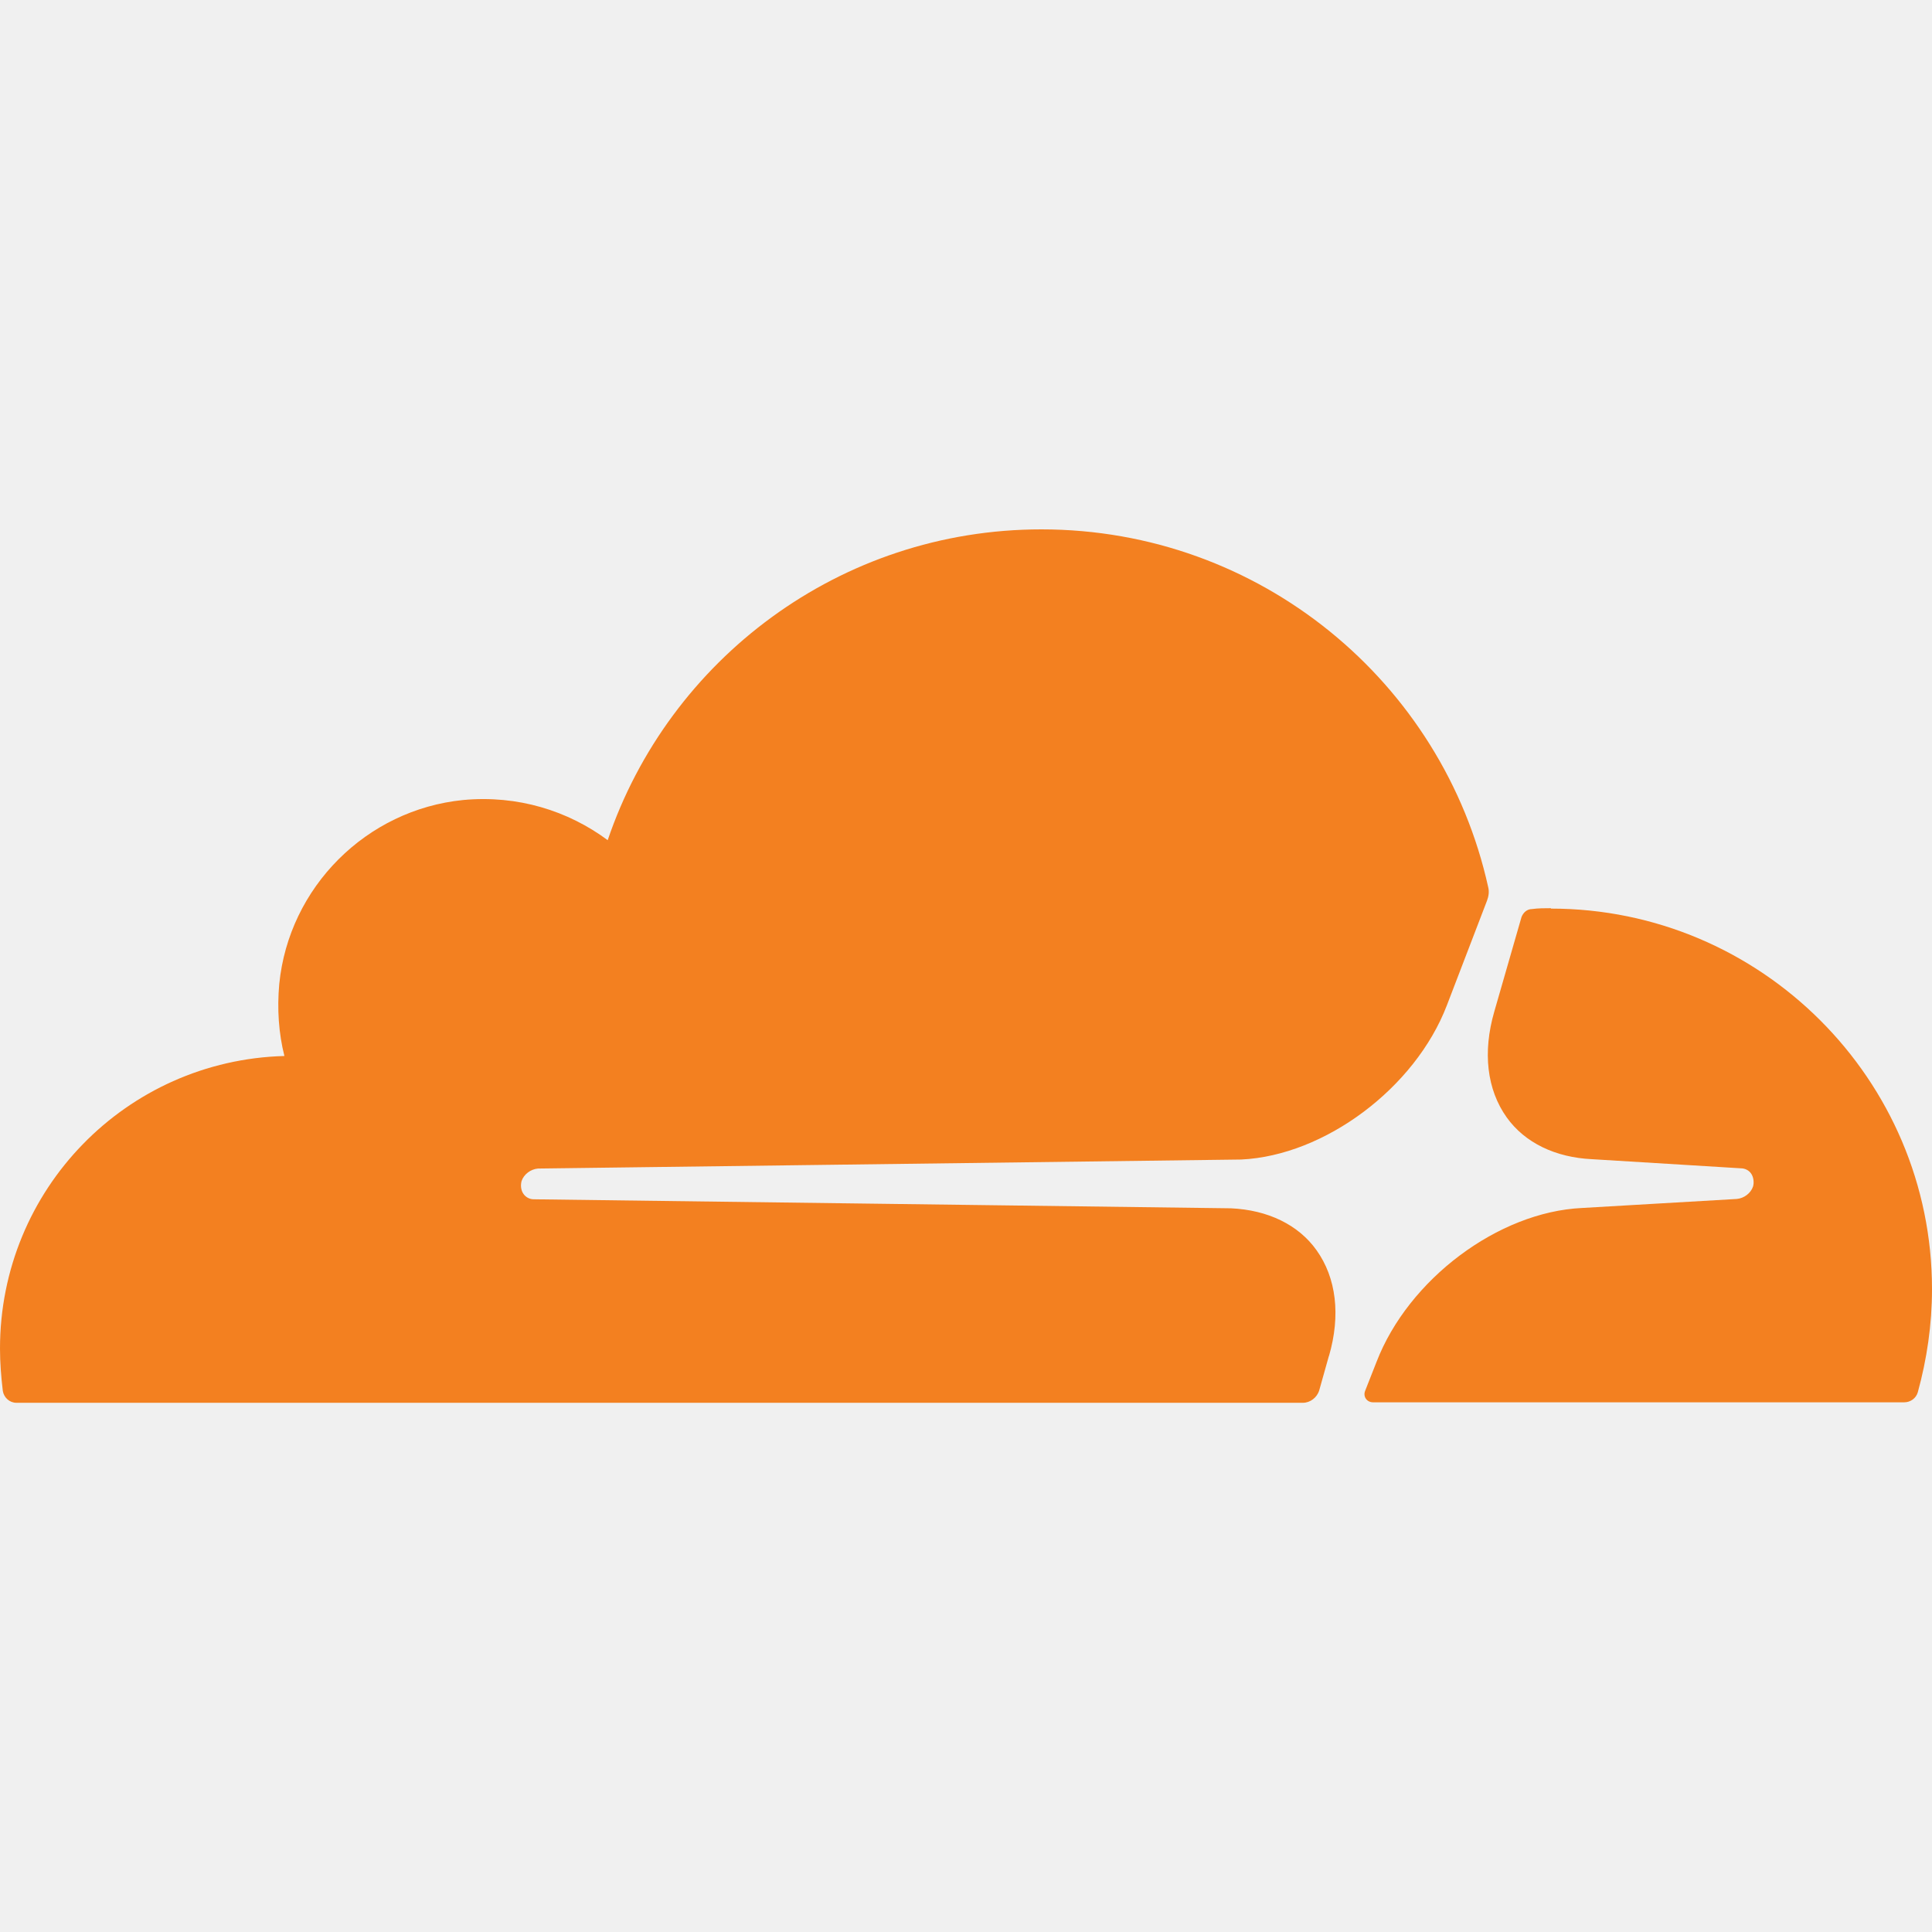
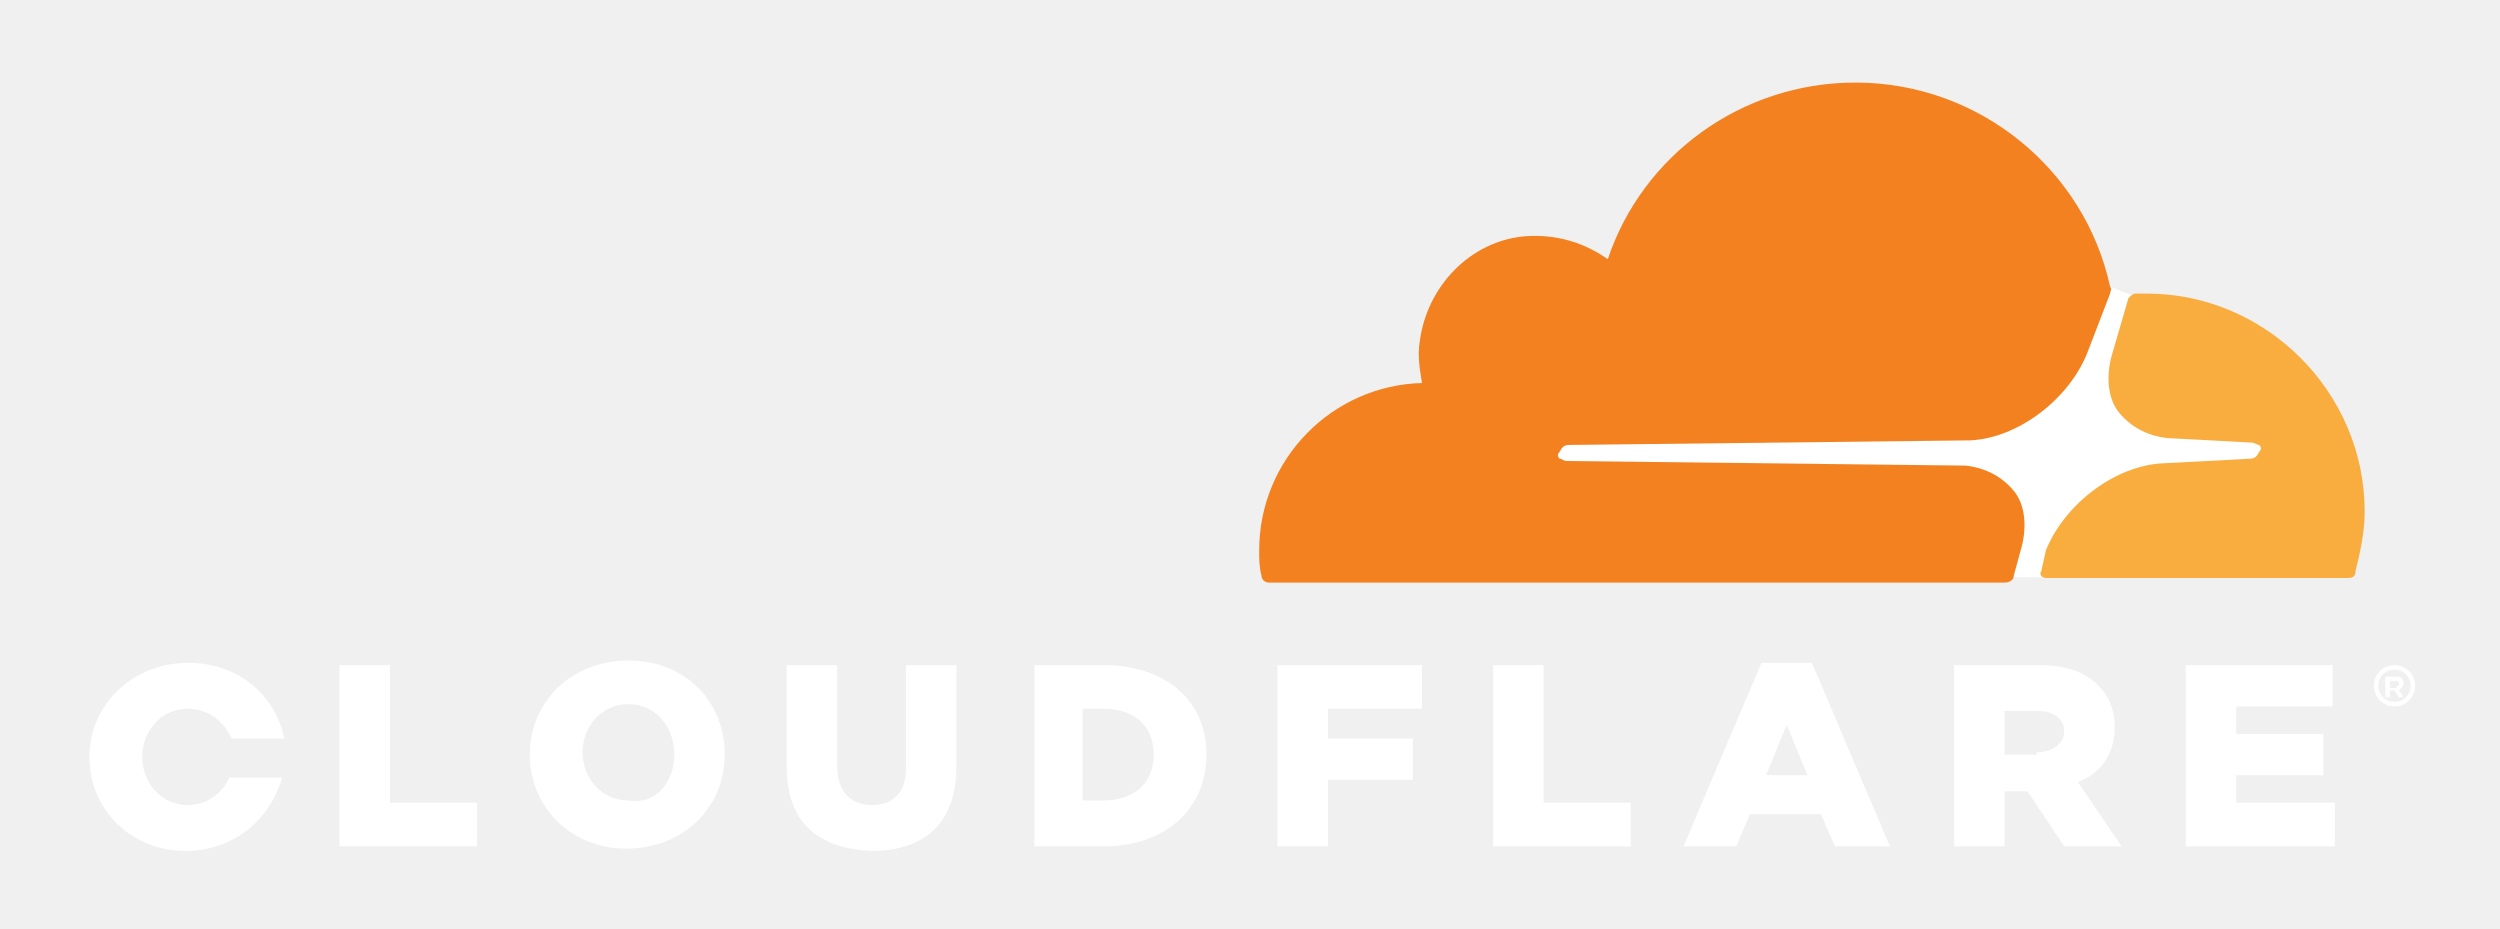
- <svg xmlns="http://www.w3.org/2000/svg" fill="#F38020" role="img" viewBox="0 0 24 24">
-   <path d="M16.509 16.845c.147-.507.091-.971-.155-1.315-.225-.316-.605-.499-1.062-.52l-8.659-.112a.156.156 0 0 1-.133-.071c-.028-.042-.035-.099-.021-.155.028-.084.112-.148.204-.156l8.736-.112c1.035-.049 2.16-.887 2.554-1.914l.499-1.301c.021-.056.029-.113.015-.168-.562-2.546-2.835-4.445-5.55-4.445-2.504 0-4.628 1.618-5.388 3.861-.493-.366-1.119-.562-1.794-.499-1.203.119-2.167 1.083-2.286 2.286-.028.31-.007.613.064.894C1.568 13.171 0 14.775 0 16.752c0 .175.014.351.035.527.014.083.084.147.169.147h15.981c.091 0 .176-.065.203-.155l.12-.427zm2.757-5.563c-.077 0-.161 0-.238.011-.057 0-.105.042-.127.098l-.338 1.174c-.147.507-.092.971.154 1.316.226.316.606.498 1.062.519l1.844.113c.056 0 .105.026.133.07.028.043.035.107.021.156-.028.084-.113.148-.204.155l-1.921.112c-1.041.049-2.158.887-2.553 1.914l-.141.358c-.028.071.021.142.099.142h6.598c.077 0 .147-.049.169-.126.112-.408.176-.837.176-1.28 0-2.603-2.125-4.727-4.734-4.727" />
+ <svg xmlns="http://www.w3.org/2000/svg" id="Layer_2" viewBox="0 0 109 40.5">
+   <style>.st0{fill:#fff}.st1{fill:#f48120}.st2{fill:#faad3f}</style>
+   <path class="st0" d="M98.6 14.2L93 12.9l-1-.4-25.7.2v12.4l32.3.1z" />
+   <path class="st1" d="M88.1 24c.3-1 .2-2-.3-2.6-.5-.6-1.2-1-2.1-1.1l-17.4-.2c-.1 0-.2-.1-.3-.1-.1-.1-.1-.2 0-.3.1-.2.2-.3.4-.3l17.5-.2c2.1-.1 4.3-1.8 5.1-3.8l1-2.6c0-.1.1-.2 0-.3-1.1-5.1-5.7-8.9-11.1-8.9-5 0-9.3 3.2-10.8 7.7-1-.7-2.2-1.1-3.6-1-2.4.2-4.3 2.2-4.6 4.6-.1.6 0 1.2.1 1.8-3.9.1-7.1 3.3-7.1 7.3 0 .4 0 .7.1 1.1 0 .2.2.3.3.3h32.1c.2 0 .4-.1.4-.3l.3-1.1z" />
+   <path class="st2" d="M93.6 12.8h-.5c-.1 0-.2.1-.3.2l-.7 2.4c-.3 1-.2 2 .3 2.6.5.6 1.2 1 2.1 1.1l3.7.2c.1 0 .2.1.3.1.1.1.1.2 0 .3-.1.2-.2.3-.4.3l-3.8.2c-2.1.1-4.3 1.8-5.1 3.8l-.2.9c-.1.1 0 .3.2.3h13.2c.2 0 .3-.1.3-.3.2-.8.4-1.7.4-2.6 0-5.2-4.3-9.5-9.5-9.5" />
+   <path class="st0" d="M104.4 30.8c-.5 0-.9-.4-.9-.9s.4-.9.9-.9.9.4.9.9-.4.9-.9.9m0-1.6c-.4 0-.7.3-.7.7 0 .4.3.7.7.7.4 0 .7-.3.7-.7 0-.4-.3-.7-.7-.7m.4 1.2h-.2l-.2-.3h-.2v.3h-.2v-.9h.5c.2 0 .3.1.3.3 0 .1-.1.2-.2.3l.2.3zm-.3-.5c.1 0 .1 0 .1-.1s-.1-.1-.1-.1h-.3v.3h.3zM14.8 29H17v6h3.8v1.9h-6zm8.3 3.9c0-2.3 1.8-4.1 4.3-4.1s4.2 1.8 4.2 4.1-1.8 4.1-4.3 4.1c-2.4 0-4.2-1.8-4.2-4.1m6.3 0c0-1.2-.8-2.2-2-2.2s-2 1-2 2.1.8 2.1 2 2.1c1.2.2 2-.8 2-2m4.9.5V29h2.2v4.4c0 1.1.6 1.7 1.5 1.7s1.5-.5 1.5-1.6V29h2.2v4.4c0 2.6-1.5 3.7-3.7 3.7-2.3-.1-3.7-1.2-3.7-3.7M45 29h3.1c2.8 0 4.5 1.6 4.5 3.9s-1.7 4-4.5 4h-3V29zm3.1 5.9c1.3 0 2.2-.7 2.2-2s-.9-2-2.2-2h-.9v4h.9zm7.6-5.9H62v1.9h-4.1v1.3h3.7V34h-3.7v2.9h-2.2zm9.4 0h2.2v6h3.8v1.9h-6zm11.7-.1H79l3.4 8H80l-.6-1.4h-3.1l-.6 1.4h-2.3l3.4-8zm2 4.9l-.9-2.2-.9 2.2h1.8zm6.4-4.8h3.7c1.2 0 2 .3 2.6.9.5.5.7 1.1.7 1.8 0 1.2-.6 2-1.6 2.4l1.9 2.8H90l-1.6-2.4h-1v2.4h-2.2V29zm3.6 3.8c.7 0 1.2-.4 1.2-.9 0-.6-.5-.9-1.2-.9h-1.4v1.9h1.4zm6.5-3.8h6.4v1.8h-4.2V32h3.8v1.8h-3.8V35h4.3v1.9h-6.5zM10 33.9c-.3.7-1 1.2-1.8 1.2-1.2 0-2-1-2-2.1s.8-2.1 2-2.1c.9 0 1.6.6 1.9 1.3h2.3c-.4-1.9-2-3.3-4.2-3.3-2.4 0-4.3 1.8-4.3 4.1s1.8 4.1 4.2 4.1c2.1 0 3.7-1.4 4.2-3.2H10z" />
</svg>
